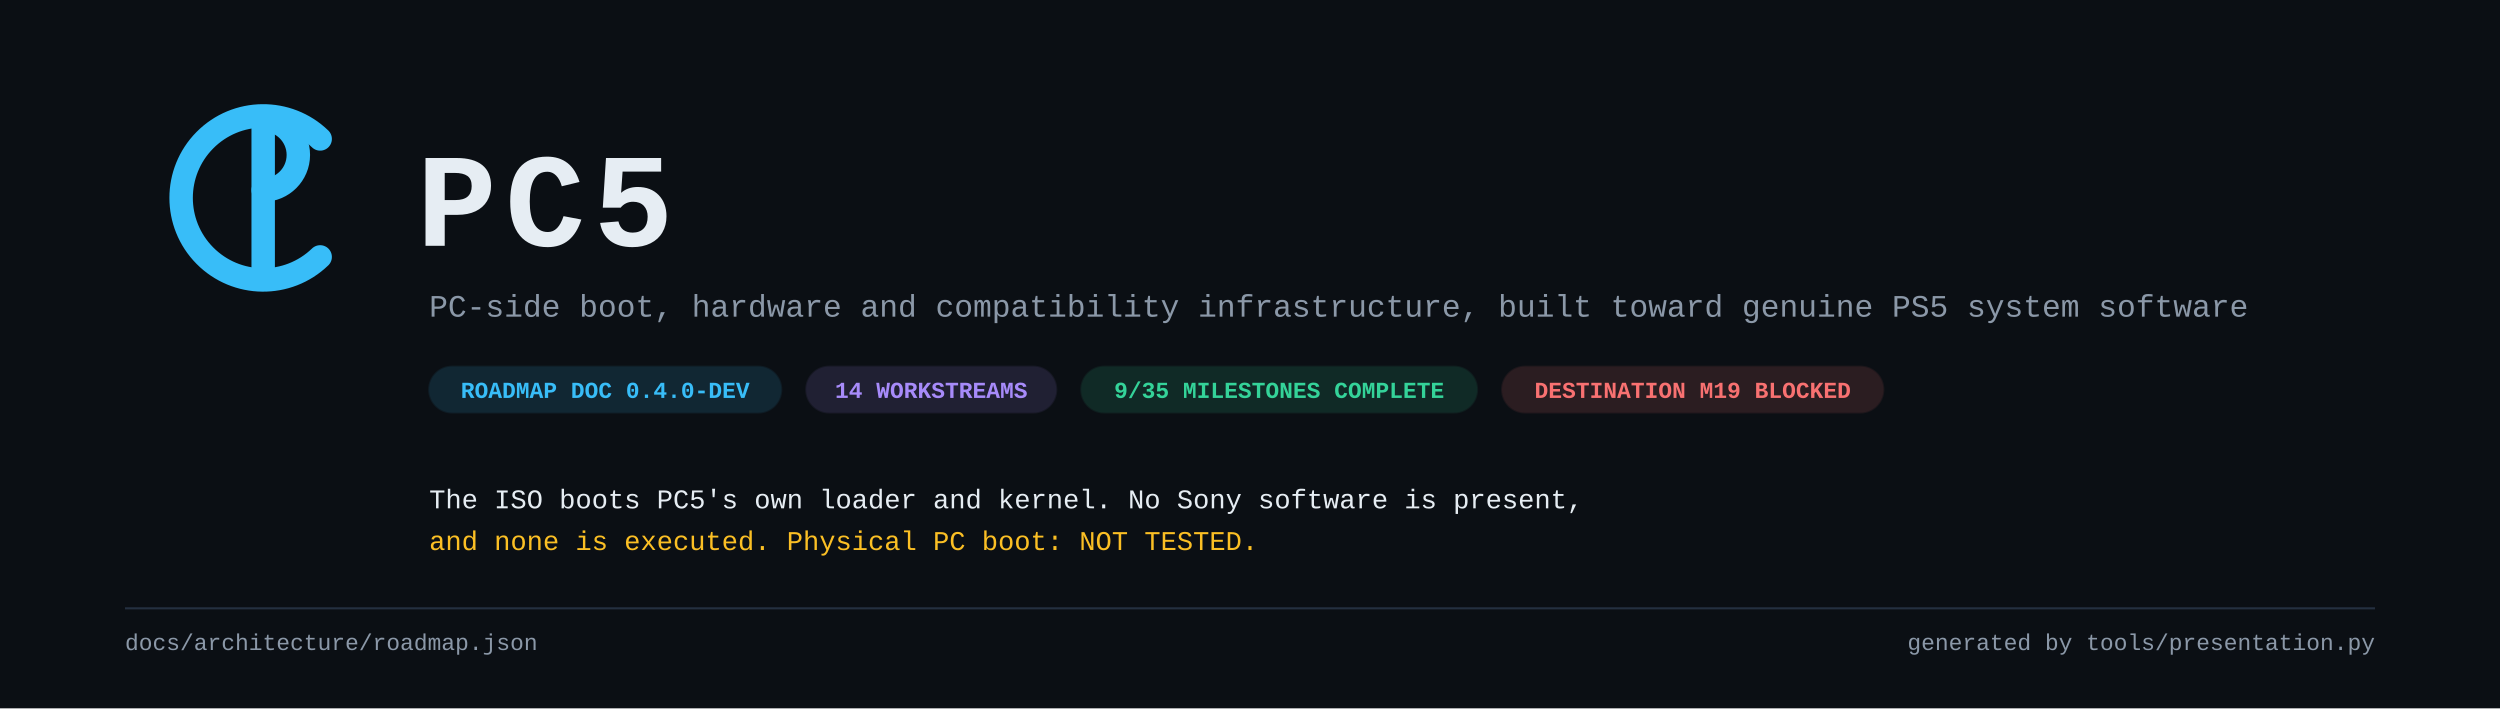
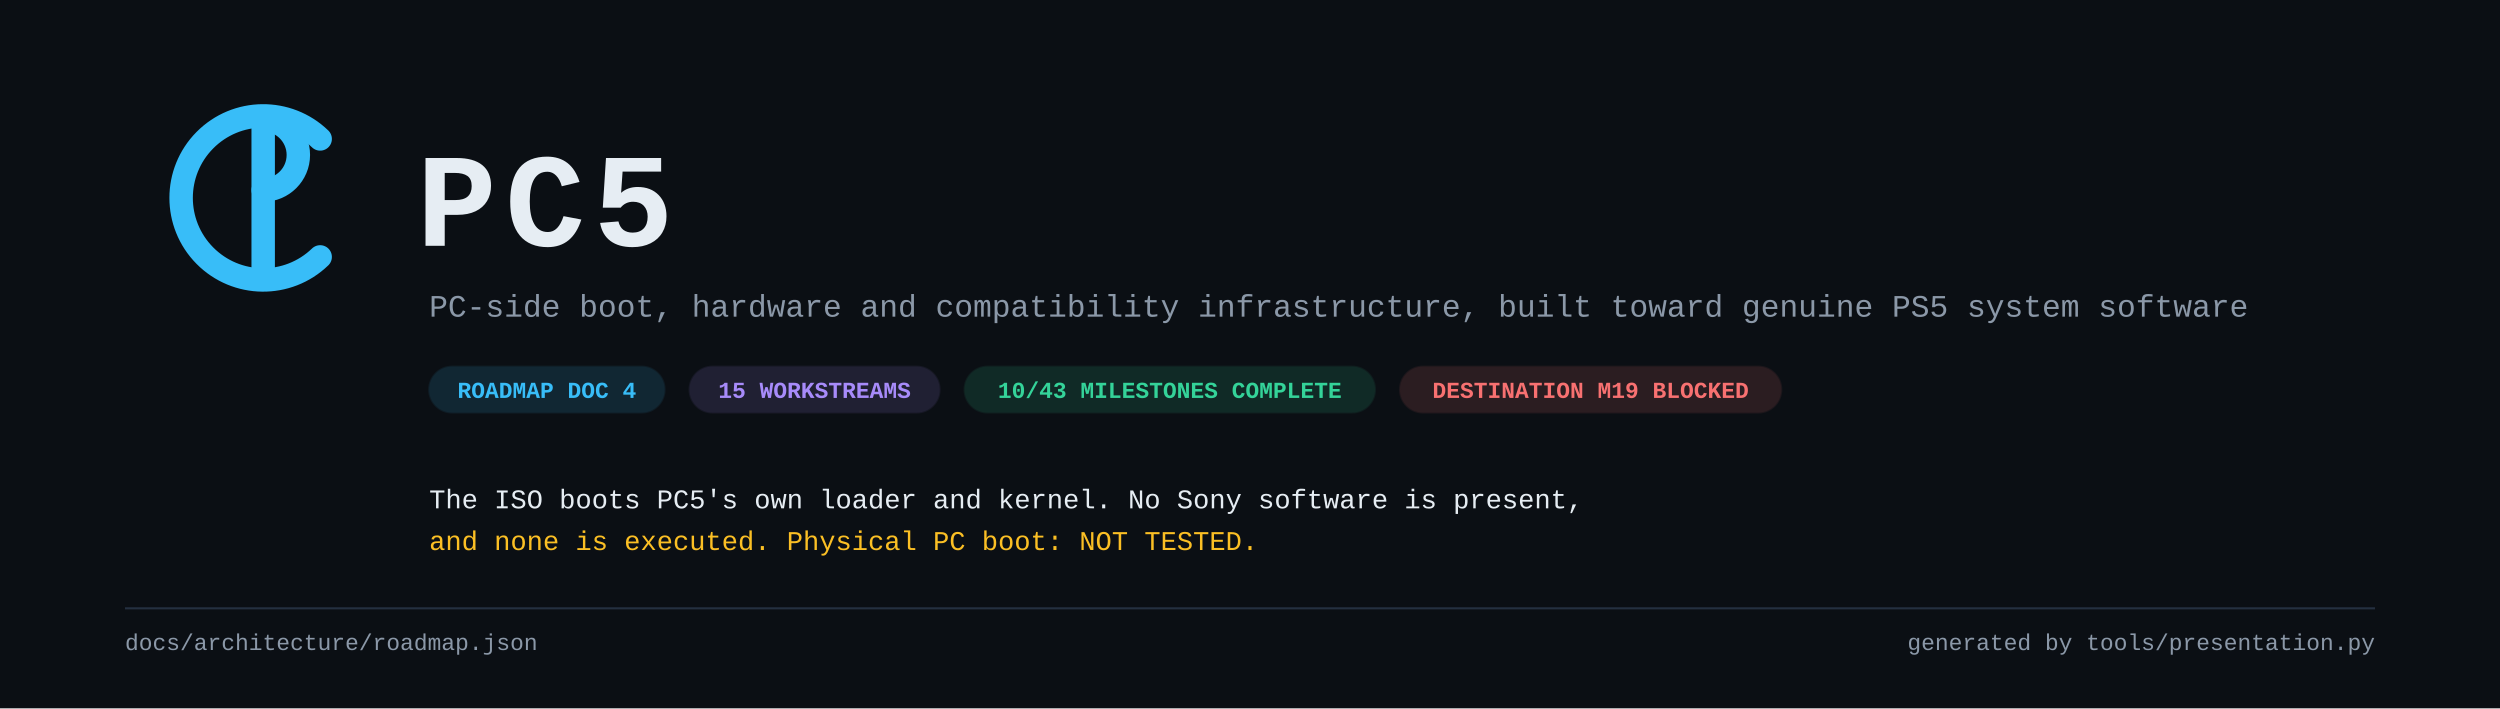
<svg xmlns="http://www.w3.org/2000/svg" width="1200" height="340" viewBox="0 0 1200 340" role="img" aria-labelledby="t d">
  <rect width="1200" height="340" fill="#0b0f14" />
  <g transform="translate(60,35) scale(0.234375)" stroke="#38bdf8" stroke-width="48" fill="none" stroke-linecap="round" stroke-linejoin="round">
    <path d="M 283.0 96.0 L 283.0 416.0" />
    <path d="M 283.0 96.0 A 72.0 72.0 0 0 1 283.0 240.0" />
    <path d="M 399.7 376.8 A 168.0 168.0 0 1 1 399.7 135.2" />
  </g>
  <text x="200" y="118" font-family="'JetBrains Mono','SFMono-Regular',Consolas,'Liberation Mono',Menlo,monospace" font-size="64" fill="#e6edf3" font-weight="bold" text-anchor="start" letter-spacing="4">PC5</text>
  <text x="206" y="152" font-family="'JetBrains Mono','SFMono-Regular',Consolas,'Liberation Mono',Menlo,monospace" font-size="15" fill="#8b98a8" font-weight="normal" text-anchor="start">PC-side boot, hardware and compatibility infrastructure, built toward genuine PS5 system software</text>
  <g opacity="1">
-     <rect x="206" y="176" width="169" height="22" rx="11" fill="#38bdf8" opacity="0.14" stroke="#38bdf8" stroke-opacity="0.55" />
-     <text x="290.5" y="191" font-family="'JetBrains Mono','SFMono-Regular',Consolas,'Liberation Mono',Menlo,monospace" font-size="11" fill="#38bdf8" font-weight="bold" text-anchor="middle">ROADMAP DOC 0.4.0-DEV</text>
+     <rect x="206" y="176" width="113" height="22" rx="11" fill="#38bdf8" opacity="0.14" stroke="#38bdf8" stroke-opacity="0.55" />
+     <text x="262.5" y="191" font-family="'JetBrains Mono','SFMono-Regular',Consolas,'Liberation Mono',Menlo,monospace" font-size="11" fill="#38bdf8" font-weight="bold" text-anchor="middle">ROADMAP DOC 4</text>
    <animate attributeName="opacity" from="0" to="1" begin="0.00s" dur="0.5s" fill="freeze" keyTimes="0;1" keySplines="0.16 1 0.3 1" calcMode="spline" />
  </g>
  <g opacity="1">
-     <rect x="387" y="176" width="120" height="22" rx="11" fill="#a78bfa" opacity="0.14" stroke="#a78bfa" stroke-opacity="0.55" />
-     <text x="447.0" y="191" font-family="'JetBrains Mono','SFMono-Regular',Consolas,'Liberation Mono',Menlo,monospace" font-size="11" fill="#a78bfa" font-weight="bold" text-anchor="middle">14 WORKSTREAMS</text>
+     <rect x="331" y="176" width="120" height="22" rx="11" fill="#a78bfa" opacity="0.14" stroke="#a78bfa" stroke-opacity="0.55" />
+     <text x="391.0" y="191" font-family="'JetBrains Mono','SFMono-Regular',Consolas,'Liberation Mono',Menlo,monospace" font-size="11" fill="#a78bfa" font-weight="bold" text-anchor="middle">15 WORKSTREAMS</text>
    <animate attributeName="opacity" from="0" to="1" begin="0.12s" dur="0.5s" fill="freeze" keyTimes="0;1" keySplines="0.16 1 0.3 1" calcMode="spline" />
  </g>
  <g opacity="1">
-     <rect x="519" y="176" width="190" height="22" rx="11" fill="#34d399" opacity="0.14" stroke="#34d399" stroke-opacity="0.55" />
-     <text x="614.0" y="191" font-family="'JetBrains Mono','SFMono-Regular',Consolas,'Liberation Mono',Menlo,monospace" font-size="11" fill="#34d399" font-weight="bold" text-anchor="middle">9/35 MILESTONES COMPLETE</text>
+     <rect x="463" y="176" width="197" height="22" rx="11" fill="#34d399" opacity="0.14" stroke="#34d399" stroke-opacity="0.55" />
+     <text x="561.5" y="191" font-family="'JetBrains Mono','SFMono-Regular',Consolas,'Liberation Mono',Menlo,monospace" font-size="11" fill="#34d399" font-weight="bold" text-anchor="middle">10/43 MILESTONES COMPLETE</text>
    <animate attributeName="opacity" from="0" to="1" begin="0.24s" dur="0.5s" fill="freeze" keyTimes="0;1" keySplines="0.16 1 0.3 1" calcMode="spline" />
  </g>
  <g opacity="1">
-     <rect x="721" y="176" width="183" height="22" rx="11" fill="#f87171" opacity="0.14" stroke="#f87171" stroke-opacity="0.55" />
-     <text x="812.5" y="191" font-family="'JetBrains Mono','SFMono-Regular',Consolas,'Liberation Mono',Menlo,monospace" font-size="11" fill="#f87171" font-weight="bold" text-anchor="middle">DESTINATION M19 BLOCKED</text>
+     <rect x="672" y="176" width="183" height="22" rx="11" fill="#f87171" opacity="0.14" stroke="#f87171" stroke-opacity="0.55" />
+     <text x="763.5" y="191" font-family="'JetBrains Mono','SFMono-Regular',Consolas,'Liberation Mono',Menlo,monospace" font-size="11" fill="#f87171" font-weight="bold" text-anchor="middle">DESTINATION M19 BLOCKED</text>
    <animate attributeName="opacity" from="0" to="1" begin="0.36s" dur="0.5s" fill="freeze" keyTimes="0;1" keySplines="0.16 1 0.3 1" calcMode="spline" />
  </g>
  <text x="206" y="244" font-family="'JetBrains Mono','SFMono-Regular',Consolas,'Liberation Mono',Menlo,monospace" font-size="13" fill="#e6edf3" font-weight="normal" text-anchor="start">The ISO boots PC5's own loader and kernel. No Sony software is present,</text>
  <text x="206" y="264" font-family="'JetBrains Mono','SFMono-Regular',Consolas,'Liberation Mono',Menlo,monospace" font-size="13" fill="#fbbf24" font-weight="normal" text-anchor="start">and none is executed. Physical PC boot: NOT TESTED.</text>
  <line x1="60" y1="292" x2="1140" y2="292" stroke="#243040" stroke-dasharray="1080" stroke-dashoffset="0">
    <animate attributeName="stroke-dashoffset" from="1080" to="0" begin="0.45s" dur="0.9s" fill="freeze" keyTimes="0;1" keySplines="0.16 1 0.3 1" calcMode="spline" />
  </line>
  <text x="60" y="312" font-family="'JetBrains Mono','SFMono-Regular',Consolas,'Liberation Mono',Menlo,monospace" font-size="11" fill="#8b98a8" font-weight="normal" text-anchor="start">docs/architecture/roadmap.json</text>
  <text x="1140" y="312" font-family="'JetBrains Mono','SFMono-Regular',Consolas,'Liberation Mono',Menlo,monospace" font-size="11" fill="#8b98a8" font-weight="normal" text-anchor="end">generated by tools/presentation.py</text>
</svg>
